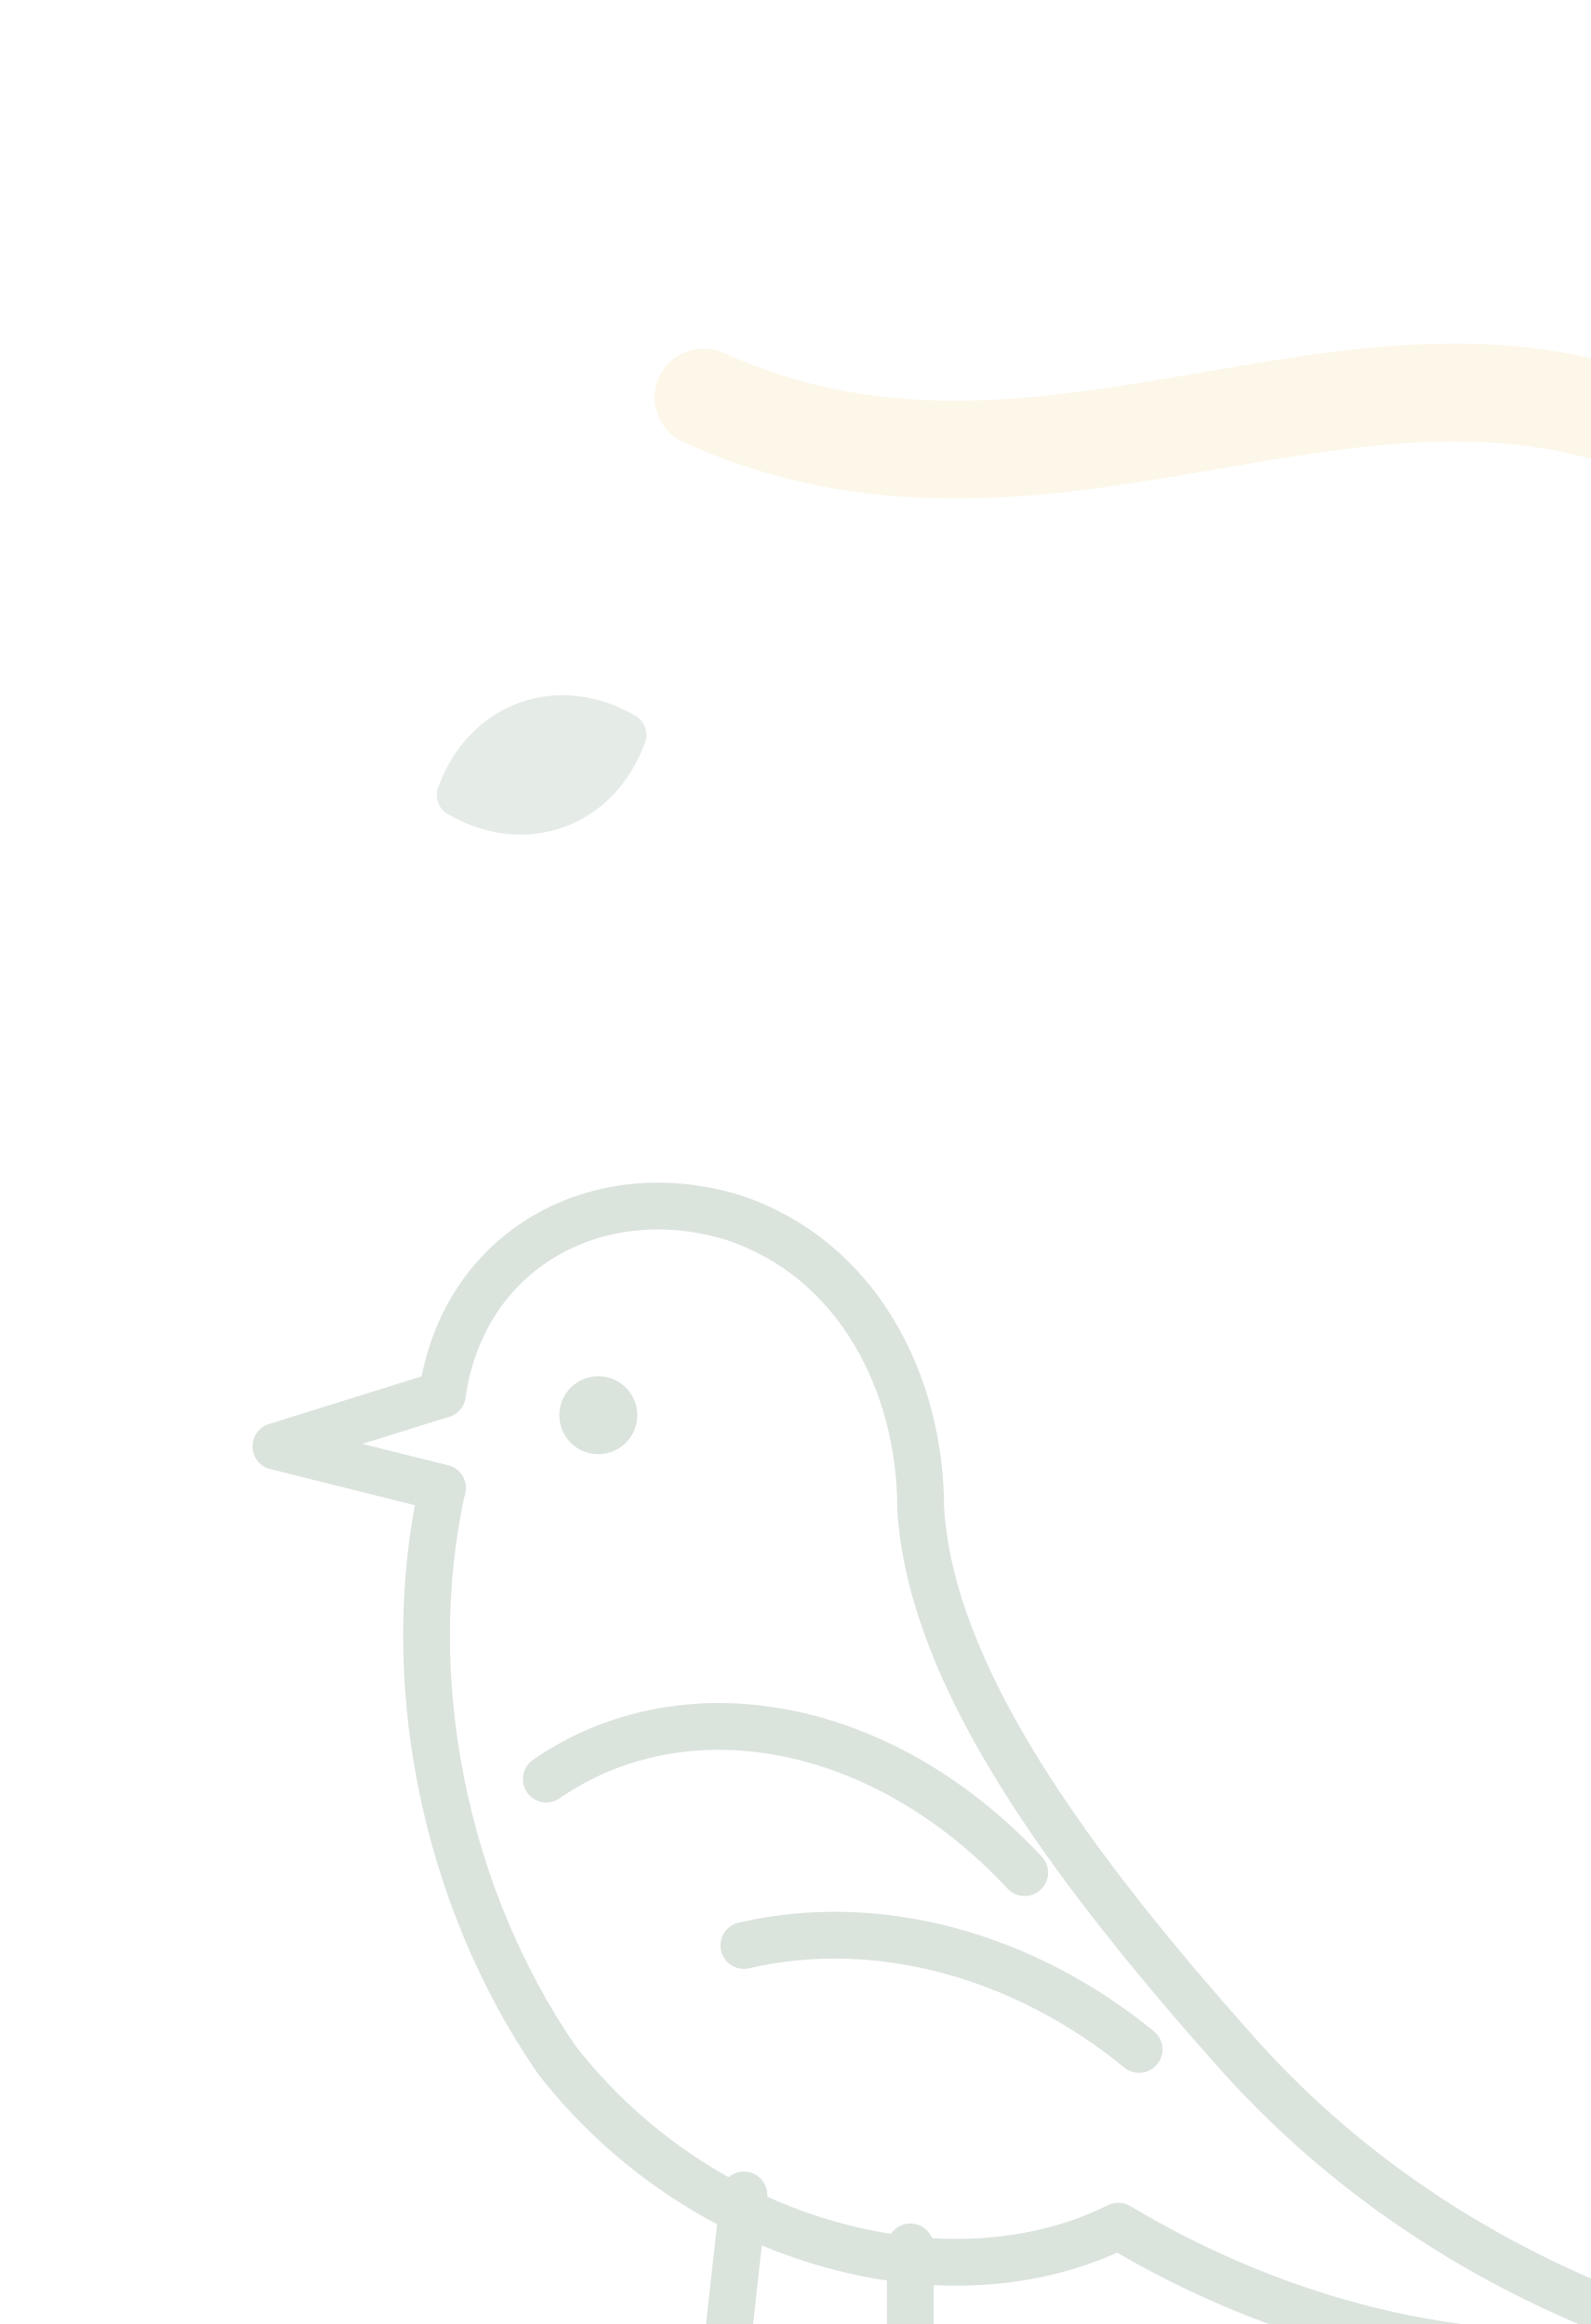
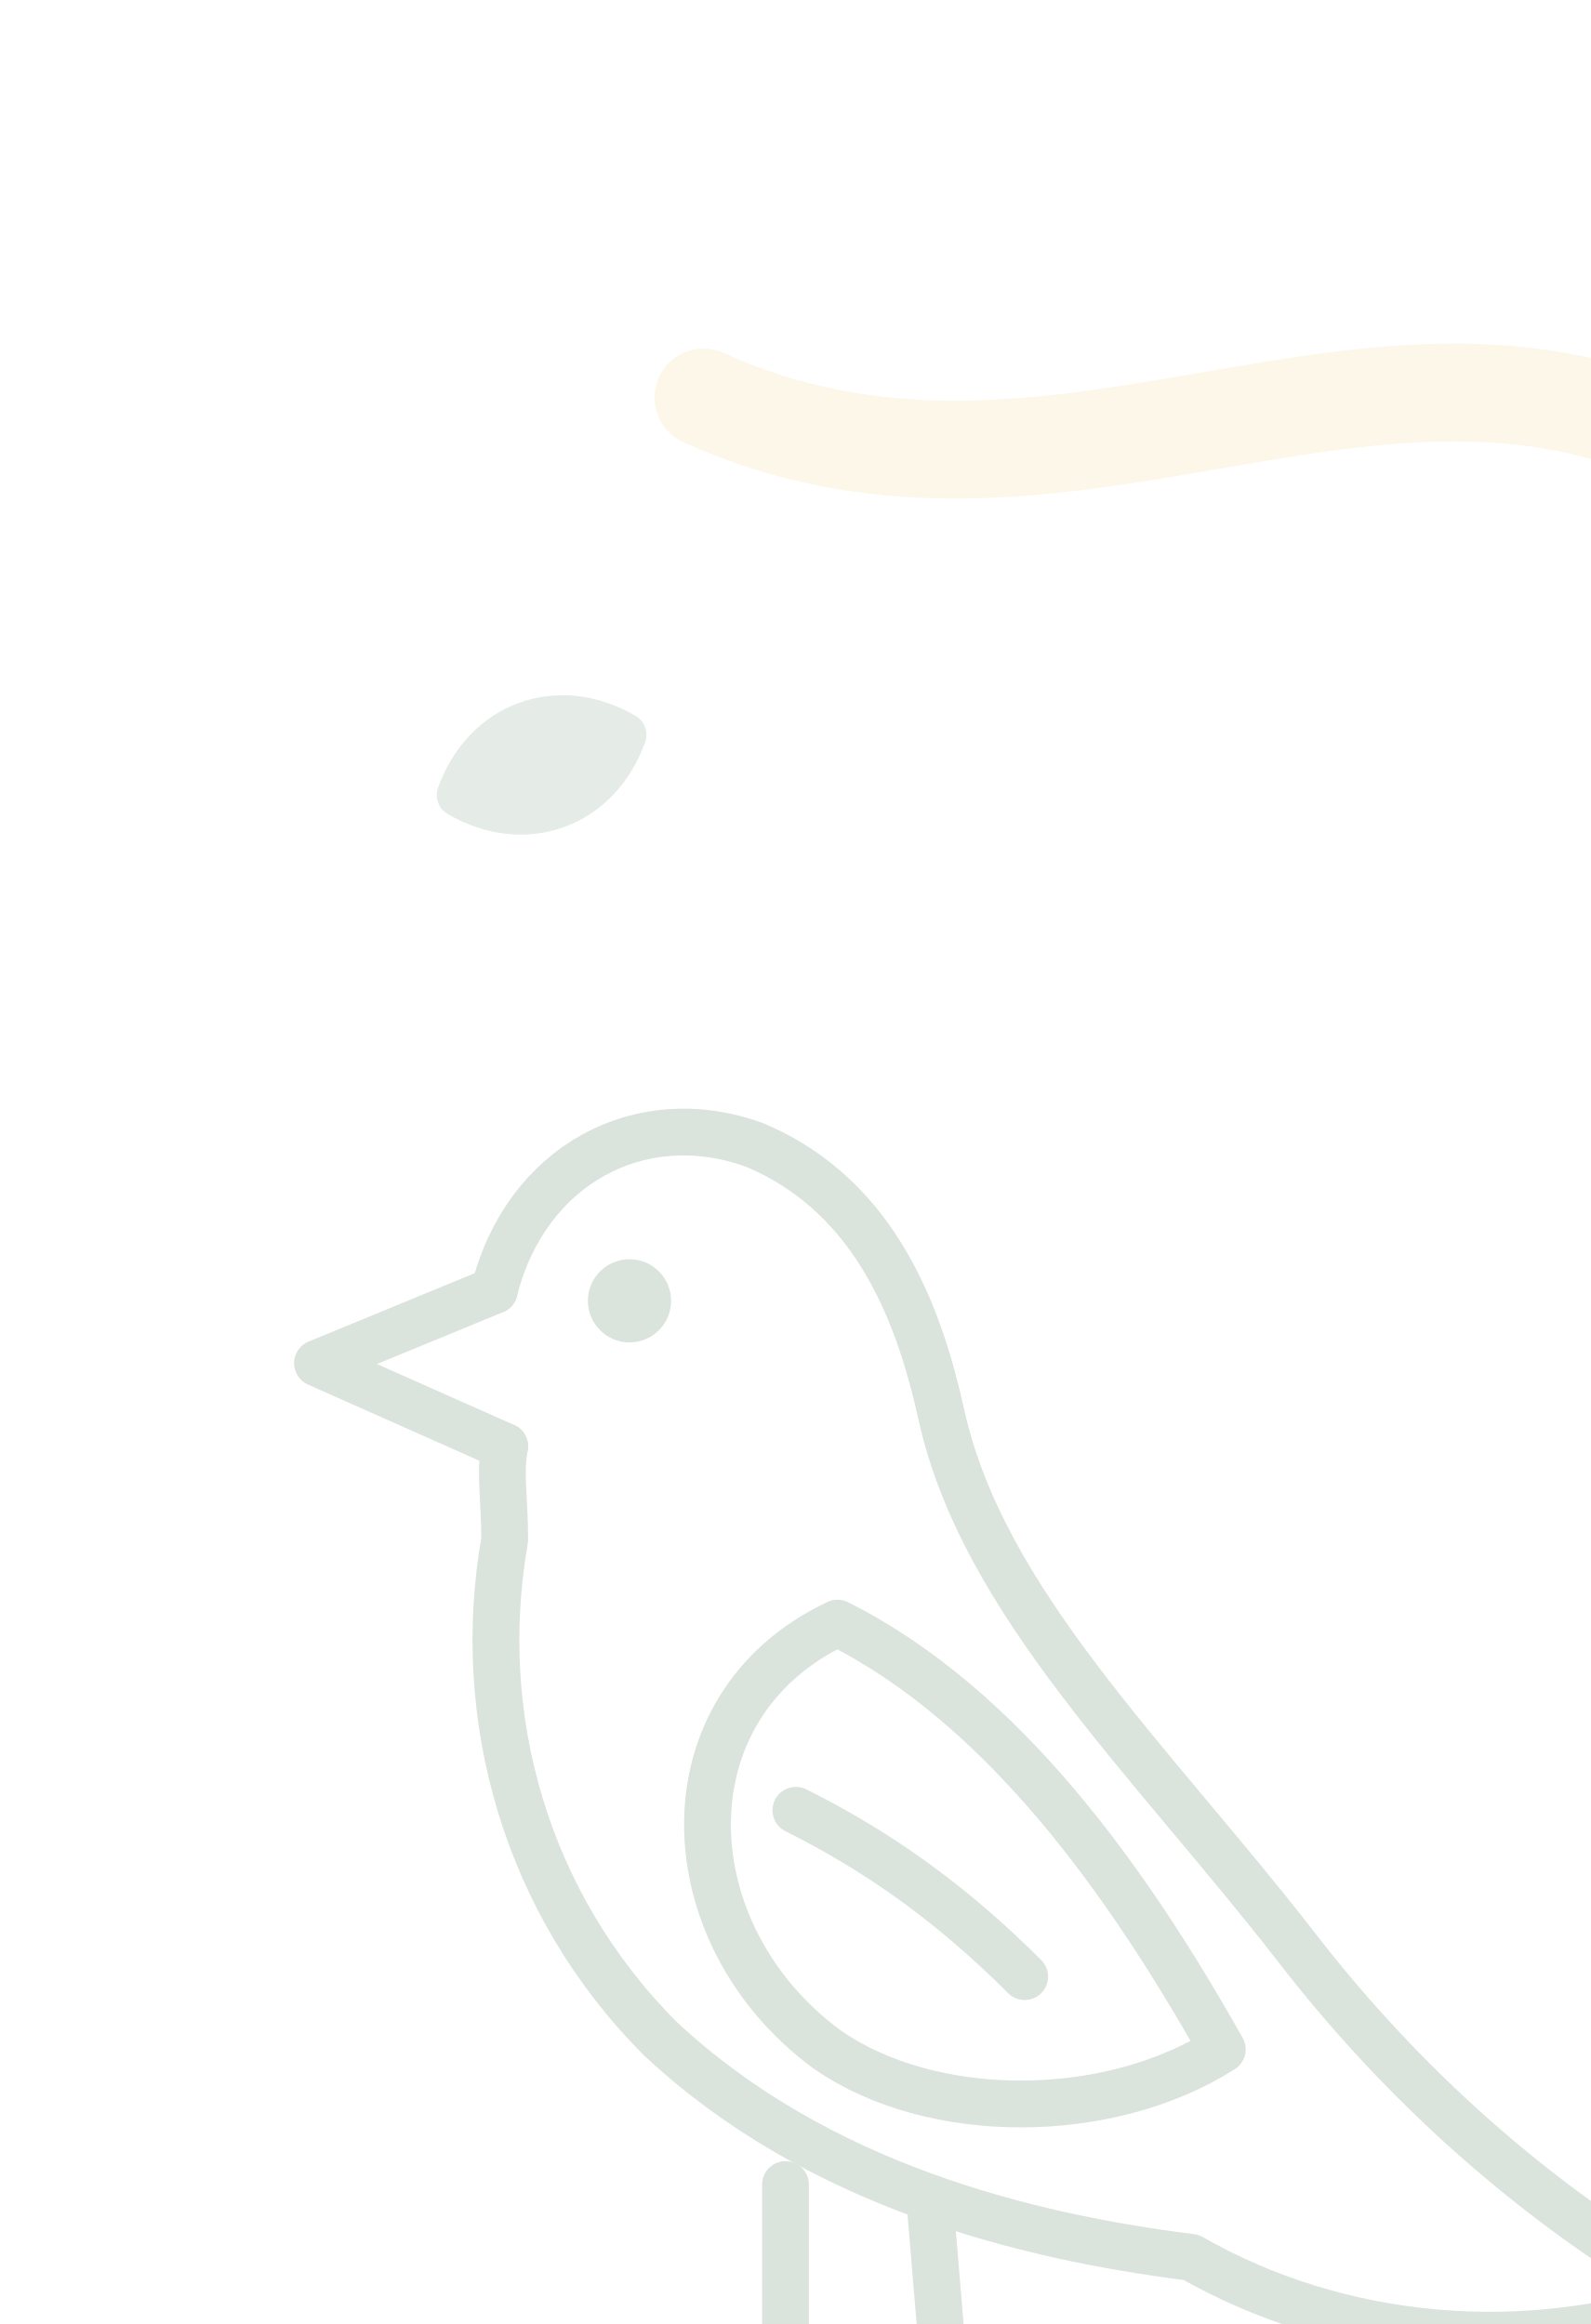
<svg xmlns="http://www.w3.org/2000/svg" viewBox="0 0 520 760" fill="none" stroke-width="9" stroke-linecap="round" stroke-linejoin="round">
  <g opacity="0.28">
    <g transform="translate(590.0 320) scale(-1.7 1.7)" stroke="#7C9A84">
-       <path d="M262 80C258 52 232 38 206 46C182 54 170 78 170 102C168 134 142 170 108 208C88 230 60 250 22 262C62 270 102 258 132 240C164 256 212 244 240 208C262 176 270 134 262 98" />
-       <path d="M262 80L294 90L262 98" />
-       <path d="M150 172C178 142 216 136 242 154" />
-       <path d="M128 206C150 188 178 180 204 186" />
-       <path d="M232 84m-3 0a3 3 0 1 0 6 0a3 3 0 1 0 -6 0" fill="#7C9A84" />
-       <path d="M172 244L172 272M204 234L208 270M166 272L184 272M200 270L220 270" />
+       <path d="M252 60C246 36 224 24 202 32C178 42 170 66 166 84C158 120 126 150 98 186C78 212 52 236 20 254C54 266 90 262 118 246C150 242 190 232 220 204C246 178 256 142 250 108C250 100 251 95 250 90" />
+       <path d="M252 60L286 74L250 90" />
+       <path d="M226 62m-3.5 0a3.5 3.5 0 1 0 7 0a3.5 3.5 0 1 0 -7 0" fill="#7C9A84" />
+       <path d="M186 124C220 140 218 184 188 206C168 220 134 220 112 206C130 174 154 140 186 124" />
+       <path d="M150 192C164 178 178 168 194 160" />
+       <path d="M168 238L166 262M196 232L196 262M154 264L178 264M186 264L210 264" />
+       <path d="M110 276C150 268 220 272 270 268" />
    </g>
  </g>
  <path d="M540 140C440 100 340 180 230 130" stroke="#E8C25A" stroke-width="32" opacity="0.14" />
  <g opacity="0.2">
    <path transform="translate(150 260) rotate(-20) scale(1.6)" d="M0 0C10-12 26-12 36 0C26 12 10 12 0 0M0 0L36 0" stroke="#7C9A84" />
  </g>
</svg>
